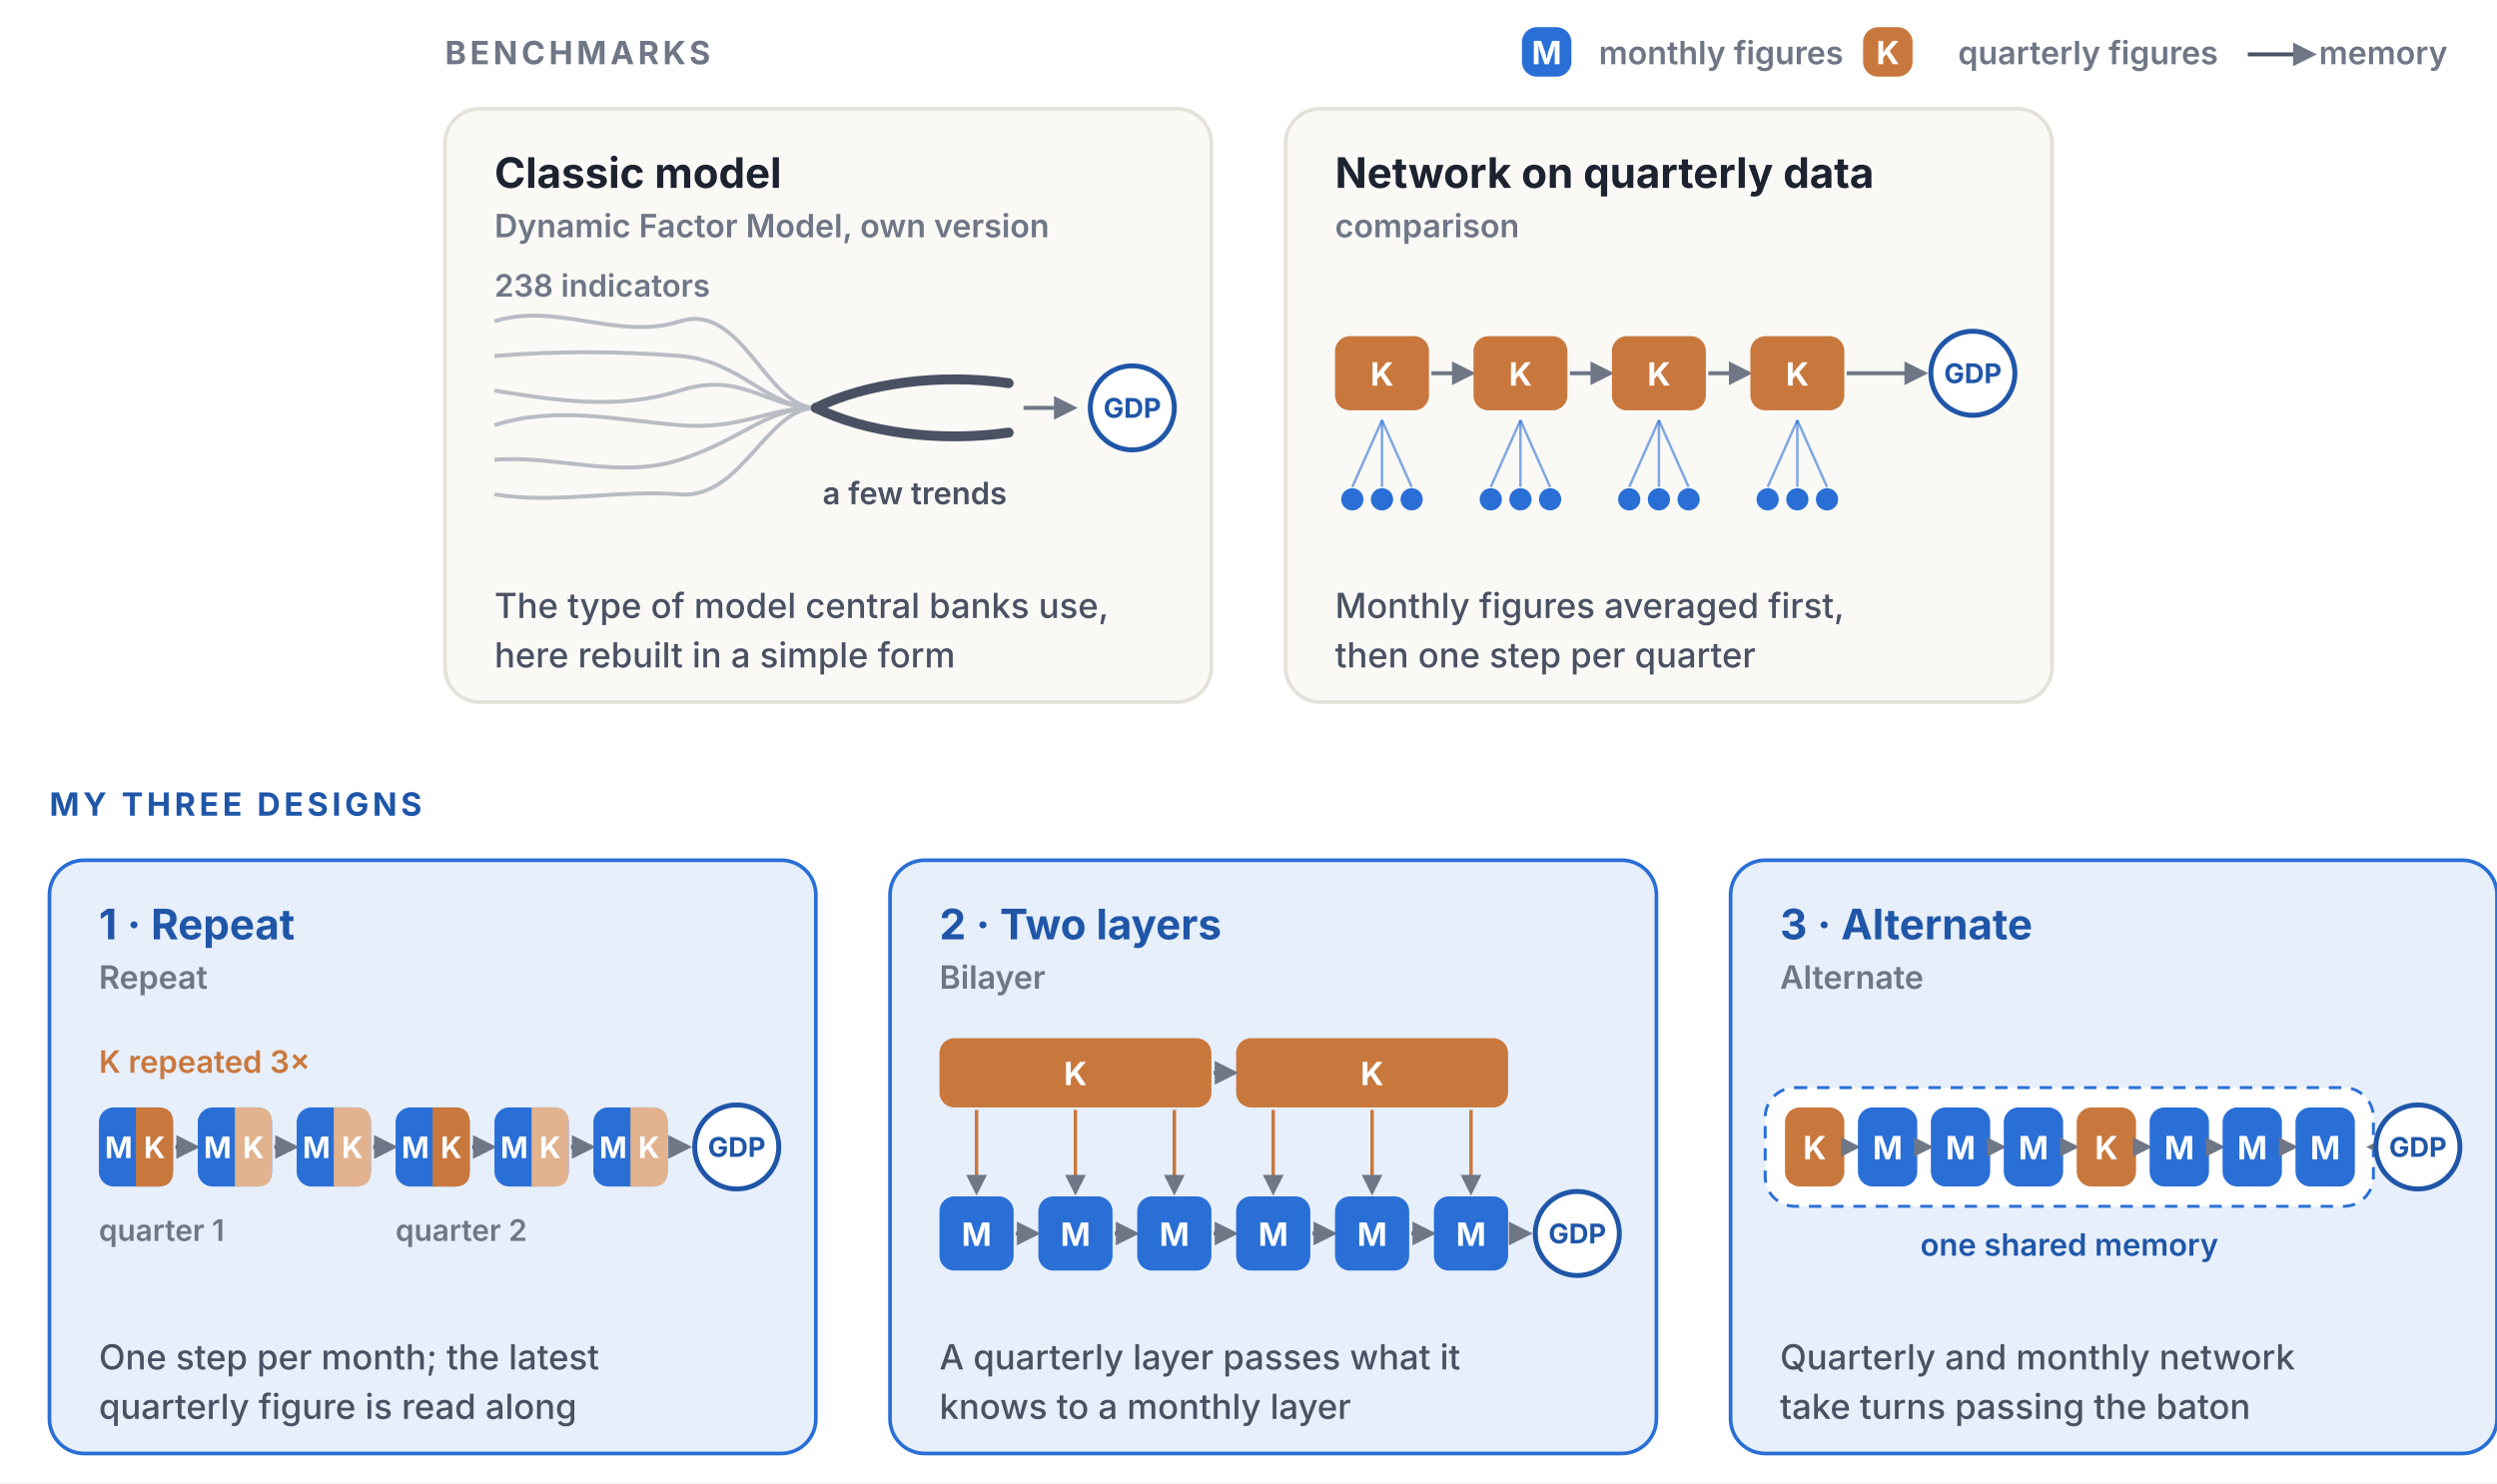
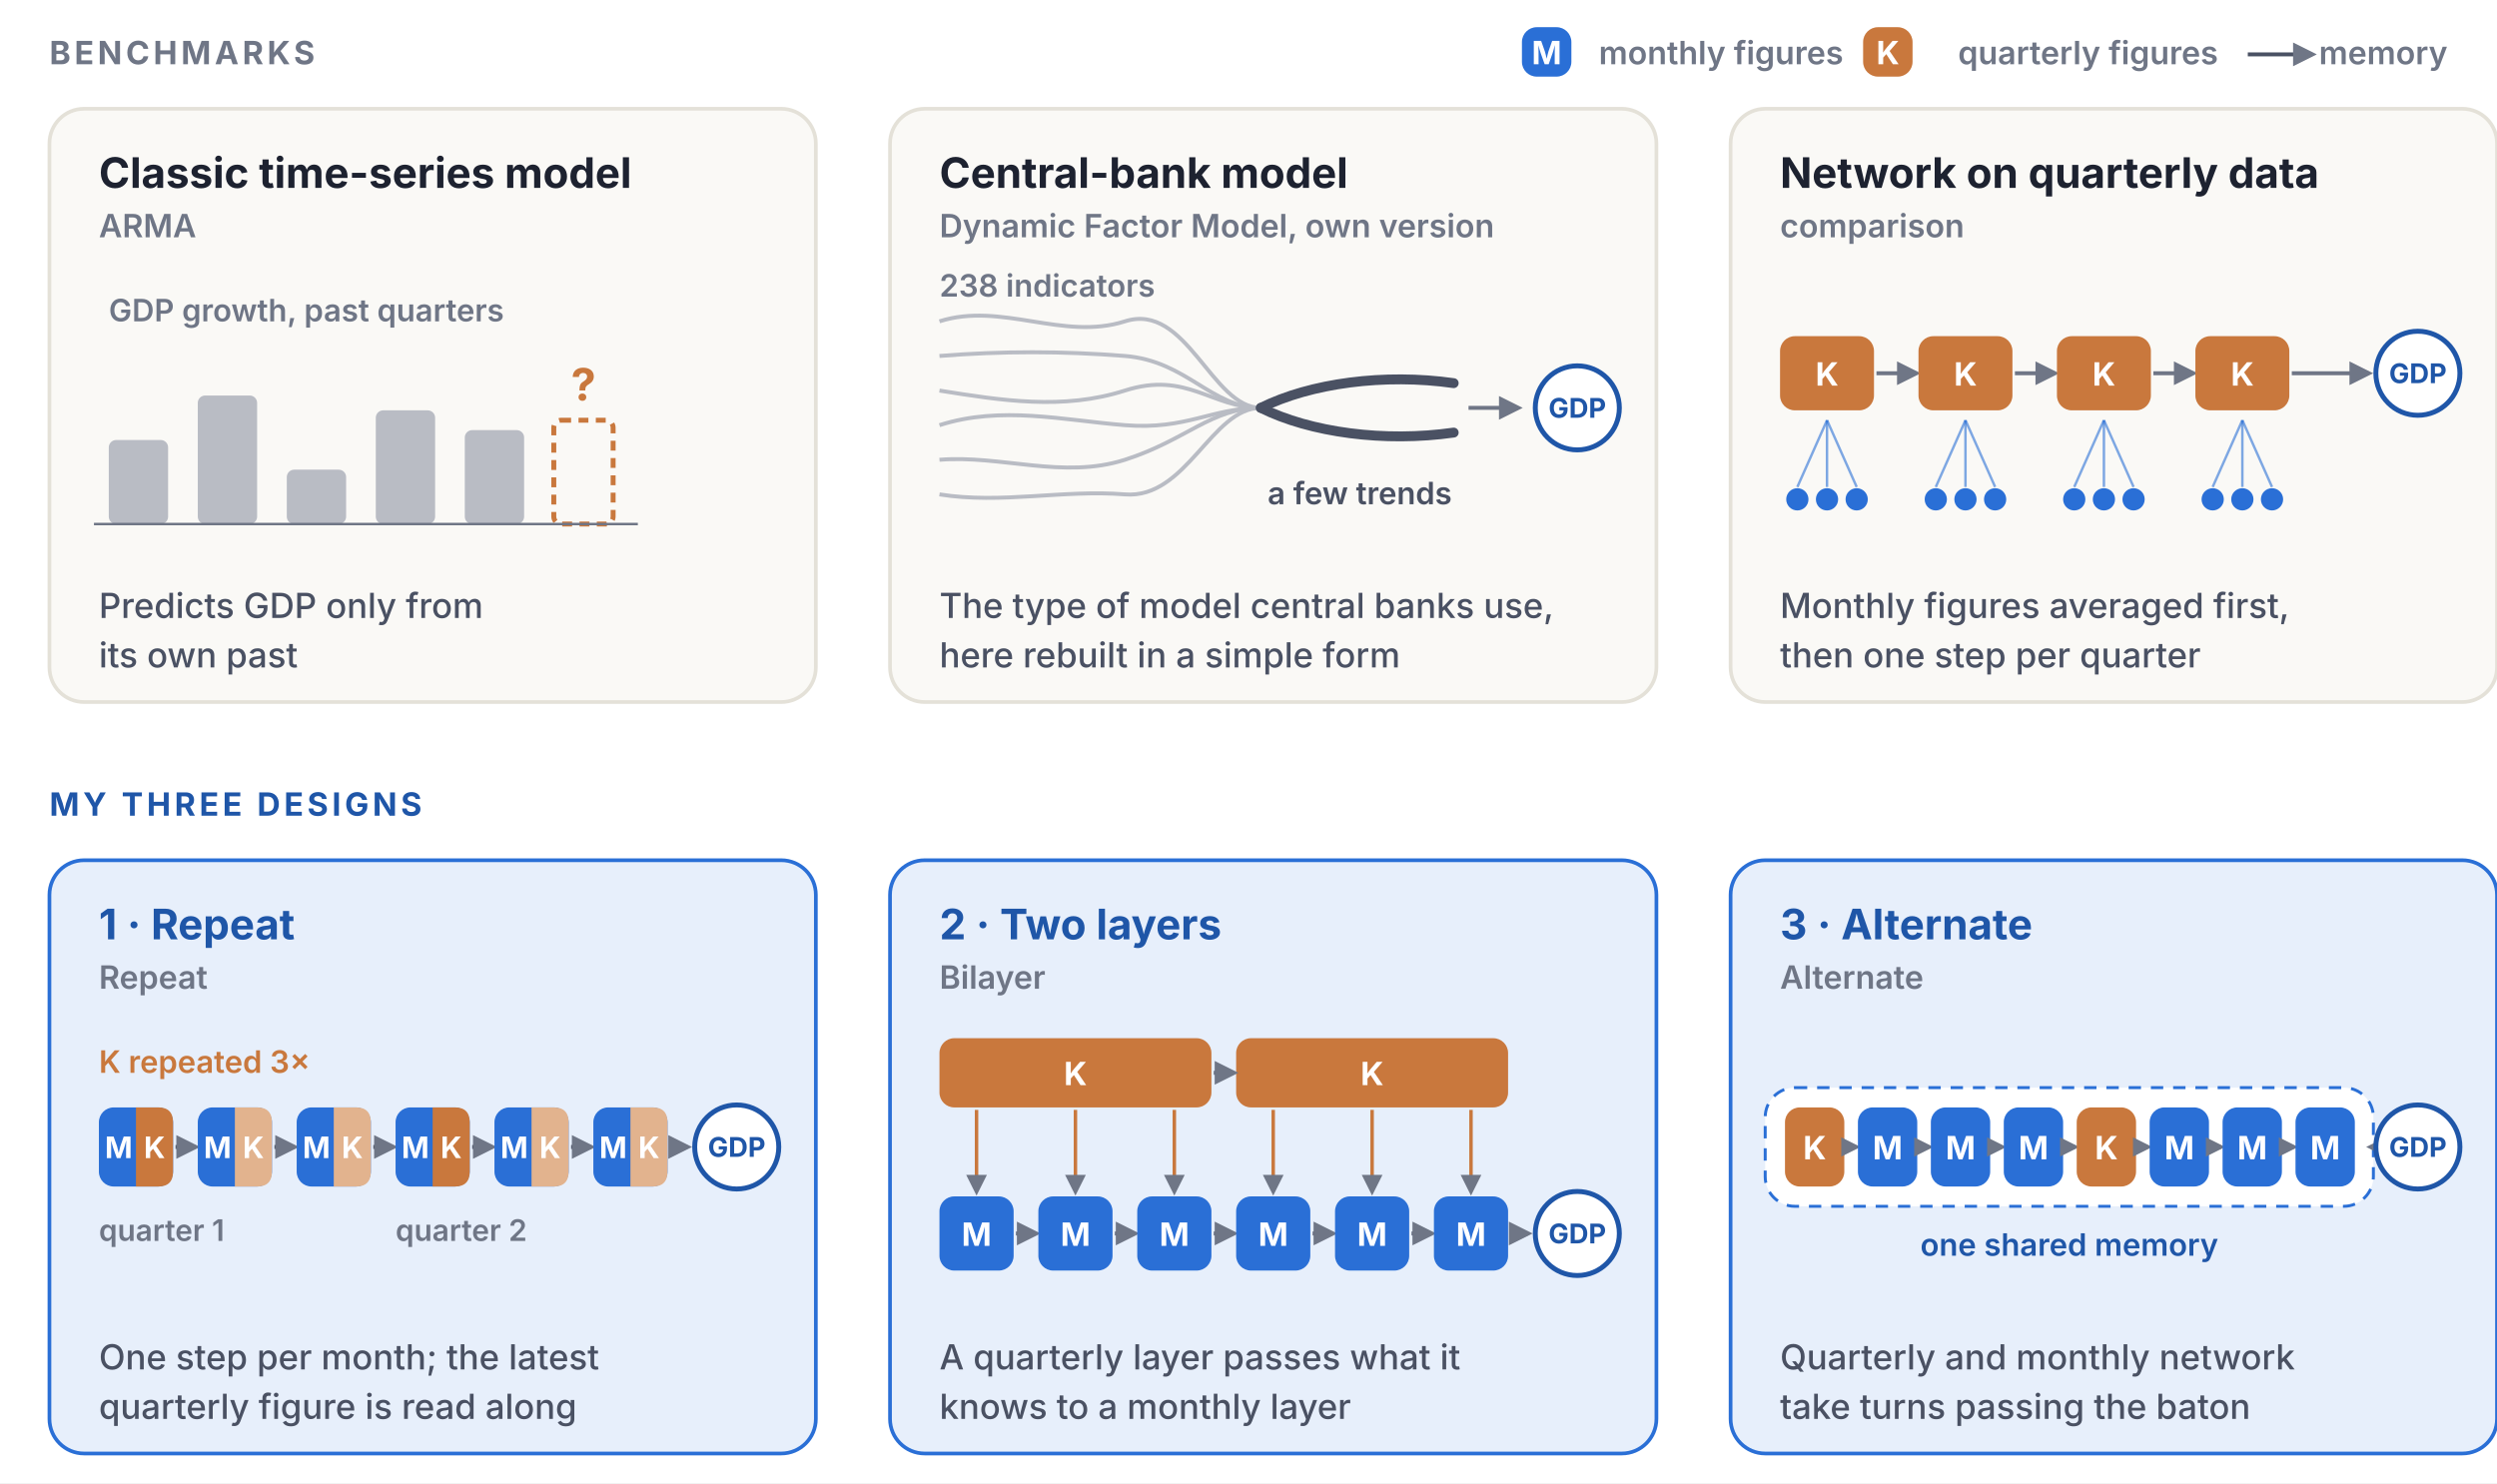
<svg xmlns="http://www.w3.org/2000/svg" viewBox="0 0 1010 600" width="1010" height="600" font-family="Inter, 'Segoe UI', Helvetica, Arial, sans-serif">
  <rect width="1010" height="600" fill="#ffffff" />
  <defs>
    <marker id="a" viewBox="0 0 10 10" refX="8" refY="5" markerWidth="6" markerHeight="6" orient="auto">
      <path d="M0,0 L10,5 L0,10 z" fill="#6f7686" />
    </marker>
  </defs>
  <text x="990" y="26" font-size="13" fill="#6f7686" font-weight="600" text-anchor="end">memory</text>
  <line x1="909.2" y1="22" x2="935.2" y2="22" stroke="#4a5163" stroke-width="1.6" marker-end="url(#a)" />
  <text x="897.2" y="26" font-size="13" fill="#6f7686" font-weight="600" text-anchor="end">quarterly figures</text>
  <rect x="753.6" y="11" width="20" height="20" rx="6" fill="#c9783d" />
  <text x="763.6" y="26.0" font-size="13" fill="#fff" font-weight="700" text-anchor="middle">K</text>
  <text x="745.6" y="26" font-size="13" fill="#6f7686" font-weight="600" text-anchor="end">monthly figures</text>
  <rect x="615.6" y="11" width="20" height="20" rx="6" fill="#2a6fd6" />
  <text x="625.6" y="26.0" font-size="13" fill="#fff" font-weight="700" text-anchor="middle">M</text>
-   <text x="180" y="26" font-size="13" fill="#6f7686" font-weight="700" text-anchor="start" letter-spacing="1.5">BENCHMARKS</text>
+   <text x="20" y="26" font-size="13" fill="#6f7686" font-weight="700" text-anchor="start" letter-spacing="1.5">BENCHMARKS</text>
  <text x="20" y="330" font-size="13" fill="#1f56a8" font-weight="700" text-anchor="start" letter-spacing="1.5">MY THREE DESIGNS</text>
-   <g transform="translate(-180,0)">
-     <rect x="360" y="44" width="310" height="240" rx="14" fill="#faf9f6" stroke="#e4e1d8" stroke-width="1.5" />
-     <text x="380" y="76" font-size="17" fill="#1d2230" font-weight="700" text-anchor="start">Classic model</text>
-     <text x="380" y="96" font-size="13" fill="#6f7686" font-weight="600" text-anchor="start">Dynamic Factor Model, own version</text>
-     <text x="380" y="250" font-size="14" fill="#4a5163" font-weight="500" text-anchor="start">The type of model central banks use,</text>
-     <text x="380" y="270" font-size="14" fill="#4a5163" font-weight="500" text-anchor="start">here rebuilt in a simple form</text>
-     <path d="M380,130 C405,122 430,138 455,130 S490,165 510,165" fill="none" stroke="#b9bcc4" stroke-width="1.6" />
-     <path d="M380,144 C405,142 430,142 455,144 S490,165 510,165" fill="none" stroke="#b9bcc4" stroke-width="1.6" />
-     <path d="M380,158 C405,162 430,166 455,158 S490,165 510,165" fill="none" stroke="#b9bcc4" stroke-width="1.6" />
-     <path d="M380,172 C405,164 430,170 455,172 S490,165 510,165" fill="none" stroke="#b9bcc4" stroke-width="1.6" />
-     <path d="M380,186 C405,184 430,194 455,186 S490,165 510,165" fill="none" stroke="#b9bcc4" stroke-width="1.6" />
-     <path d="M380,200 C405,204 430,198 455,200 S490,165 510,165" fill="none" stroke="#b9bcc4" stroke-width="1.6" />
-     <path d="M510,165 C530,155 560,151.0 588,155" fill="none" stroke="#4a5163" stroke-width="4" stroke-linecap="round" />
-     <path d="M510,165 C530,175 560,179.0 588,175" fill="none" stroke="#4a5163" stroke-width="4" stroke-linecap="round" />
-     <line x1="594" y1="165" x2="614" y2="165" stroke="#6f7686" stroke-width="1.6" marker-end="url(#a)" />
-     <circle cx="638" cy="165" r="17" fill="#fff" stroke="#1f56a8" stroke-width="2" />
-     <text x="638" y="169" font-size="11" fill="#1f56a8" font-weight="700" text-anchor="middle">GDP</text>
-     <text x="380" y="120" font-size="12.5" fill="#6f7686" font-weight="600" text-anchor="start">238 indicators</text>
-     <text x="550" y="204" font-size="12.5" fill="#4a5163" font-weight="600" text-anchor="middle">a few trends</text>
-     <rect x="700" y="44" width="310" height="240" rx="14" fill="#faf9f6" stroke="#e4e1d8" stroke-width="1.5" />
-     <text x="720" y="76" font-size="17" fill="#1d2230" font-weight="700" text-anchor="start">Network on quarterly data</text>
-     <text x="720" y="96" font-size="13" fill="#6f7686" font-weight="600" text-anchor="start">comparison</text>
-     <text x="720" y="250" font-size="14" fill="#4a5163" font-weight="500" text-anchor="start">Monthly figures averaged first,</text>
-     <text x="720" y="270" font-size="14" fill="#4a5163" font-weight="500" text-anchor="start">then one step per quarter</text>
-     <rect x="720" y="136" width="38" height="30" rx="6" fill="#c9783d" />
-     <text x="739.0" y="156.0" font-size="13" fill="#fff" font-weight="700" text-anchor="middle">K</text>
-     <circle cx="727" cy="202" r="4.5" fill="#2a6fd6" />
-     <line x1="727" y1="197" x2="739" y2="170" stroke="#2a6fd6" stroke-width="1" opacity=".6" />
-     <circle cx="739" cy="202" r="4.5" fill="#2a6fd6" />
-     <line x1="739" y1="197" x2="739" y2="170" stroke="#2a6fd6" stroke-width="1" opacity=".6" />
-     <circle cx="751" cy="202" r="4.5" fill="#2a6fd6" />
-     <line x1="751" y1="197" x2="739" y2="170" stroke="#2a6fd6" stroke-width="1" opacity=".6" />
-     <line x1="759" y1="151" x2="775" y2="151" stroke="#6f7686" stroke-width="1.6" marker-end="url(#a)" />
-     <rect x="776" y="136" width="38" height="30" rx="6" fill="#c9783d" />
-     <text x="795.0" y="156.0" font-size="13" fill="#fff" font-weight="700" text-anchor="middle">K</text>
-     <circle cx="783" cy="202" r="4.5" fill="#2a6fd6" />
-     <line x1="783" y1="197" x2="795" y2="170" stroke="#2a6fd6" stroke-width="1" opacity=".6" />
-     <circle cx="795" cy="202" r="4.5" fill="#2a6fd6" />
-     <line x1="795" y1="197" x2="795" y2="170" stroke="#2a6fd6" stroke-width="1" opacity=".6" />
-     <circle cx="807" cy="202" r="4.5" fill="#2a6fd6" />
-     <line x1="807" y1="197" x2="795" y2="170" stroke="#2a6fd6" stroke-width="1" opacity=".6" />
-     <line x1="815" y1="151" x2="831" y2="151" stroke="#6f7686" stroke-width="1.6" marker-end="url(#a)" />
-     <rect x="832" y="136" width="38" height="30" rx="6" fill="#c9783d" />
-     <text x="851.0" y="156.0" font-size="13" fill="#fff" font-weight="700" text-anchor="middle">K</text>
-     <circle cx="839" cy="202" r="4.5" fill="#2a6fd6" />
-     <line x1="839" y1="197" x2="851" y2="170" stroke="#2a6fd6" stroke-width="1" opacity=".6" />
-     <circle cx="851" cy="202" r="4.5" fill="#2a6fd6" />
-     <line x1="851" y1="197" x2="851" y2="170" stroke="#2a6fd6" stroke-width="1" opacity=".6" />
-     <circle cx="863" cy="202" r="4.5" fill="#2a6fd6" />
-     <line x1="863" y1="197" x2="851" y2="170" stroke="#2a6fd6" stroke-width="1" opacity=".6" />
-     <line x1="871" y1="151" x2="887" y2="151" stroke="#6f7686" stroke-width="1.6" marker-end="url(#a)" />
-     <rect x="888" y="136" width="38" height="30" rx="6" fill="#c9783d" />
-     <text x="907.0" y="156.0" font-size="13" fill="#fff" font-weight="700" text-anchor="middle">K</text>
-     <circle cx="895" cy="202" r="4.5" fill="#2a6fd6" />
-     <line x1="895" y1="197" x2="907" y2="170" stroke="#2a6fd6" stroke-width="1" opacity=".6" />
-     <circle cx="907" cy="202" r="4.5" fill="#2a6fd6" />
-     <line x1="907" y1="197" x2="907" y2="170" stroke="#2a6fd6" stroke-width="1" opacity=".6" />
-     <circle cx="919" cy="202" r="4.5" fill="#2a6fd6" />
-     <line x1="919" y1="197" x2="907" y2="170" stroke="#2a6fd6" stroke-width="1" opacity=".6" />
-     <line x1="927" y1="151" x2="958" y2="151" stroke="#6f7686" stroke-width="1.6" marker-end="url(#a)" />
-     <circle cx="978" cy="151" r="17" fill="#fff" stroke="#1f56a8" stroke-width="2" />
-     <text x="978" y="155" font-size="11" fill="#1f56a8" font-weight="700" text-anchor="middle">GDP</text>
-   </g>
+   <rect x="20" y="44" width="310" height="240" rx="14" fill="#faf9f6" stroke="#e4e1d8" stroke-width="1.5" />
+   <text x="40" y="76" font-size="17" fill="#1d2230" font-weight="700" text-anchor="start">Classic time-series model</text>
+   <text x="40" y="96" font-size="13" fill="#6f7686" font-weight="600" text-anchor="start">ARMA</text>
+   <text x="40" y="250" font-size="14" fill="#4a5163" font-weight="500" text-anchor="start">Predicts GDP only from</text>
+   <text x="40" y="270" font-size="14" fill="#4a5163" font-weight="500" text-anchor="start">its own past</text>
+   <rect x="44" y="178" width="24" height="34" rx="3" fill="#b9bcc4" />
+   <rect x="80" y="160" width="24" height="52" rx="3" fill="#b9bcc4" />
+   <rect x="116" y="190" width="24" height="22" rx="3" fill="#b9bcc4" />
+   <rect x="152" y="166" width="24" height="46" rx="3" fill="#b9bcc4" />
+   <rect x="188" y="174" width="24" height="38" rx="3" fill="#b9bcc4" />
+   <rect x="224" y="170" width="24" height="42" rx="3" fill="none" stroke="#c9783d" stroke-width="2" stroke-dasharray="4 3" />
+   <text x="236" y="162" font-size="18" fill="#c9783d" font-weight="700" text-anchor="middle">?</text>
+   <line x1="38" y1="212" x2="258" y2="212" stroke="#6f7686" />
+   <text x="44" y="130" font-size="12.5" fill="#6f7686" font-weight="600" text-anchor="start">GDP growth, past quarters</text>
+   <rect x="360" y="44" width="310" height="240" rx="14" fill="#faf9f6" stroke="#e4e1d8" stroke-width="1.5" />
+   <text x="380" y="76" font-size="17" fill="#1d2230" font-weight="700" text-anchor="start">Central-bank model</text>
+   <text x="380" y="96" font-size="13" fill="#6f7686" font-weight="600" text-anchor="start">Dynamic Factor Model, own version</text>
+   <text x="380" y="250" font-size="14" fill="#4a5163" font-weight="500" text-anchor="start">The type of model central banks use,</text>
+   <text x="380" y="270" font-size="14" fill="#4a5163" font-weight="500" text-anchor="start">here rebuilt in a simple form</text>
+   <path d="M380,130 C405,122 430,138 455,130 S490,165 510,165" fill="none" stroke="#b9bcc4" stroke-width="1.6" />
+   <path d="M380,144 C405,142 430,142 455,144 S490,165 510,165" fill="none" stroke="#b9bcc4" stroke-width="1.6" />
+   <path d="M380,158 C405,162 430,166 455,158 S490,165 510,165" fill="none" stroke="#b9bcc4" stroke-width="1.6" />
+   <path d="M380,172 C405,164 430,170 455,172 S490,165 510,165" fill="none" stroke="#b9bcc4" stroke-width="1.6" />
+   <path d="M380,186 C405,184 430,194 455,186 S490,165 510,165" fill="none" stroke="#b9bcc4" stroke-width="1.6" />
+   <path d="M380,200 C405,204 430,198 455,200 S490,165 510,165" fill="none" stroke="#b9bcc4" stroke-width="1.6" />
+   <path d="M510,165 C530,155 560,151.0 588,155" fill="none" stroke="#4a5163" stroke-width="4" stroke-linecap="round" />
+   <path d="M510,165 C530,175 560,179.0 588,175" fill="none" stroke="#4a5163" stroke-width="4" stroke-linecap="round" />
+   <line x1="594" y1="165" x2="614" y2="165" stroke="#6f7686" stroke-width="1.6" marker-end="url(#a)" />
+   <circle cx="638" cy="165" r="17" fill="#fff" stroke="#1f56a8" stroke-width="2" />
+   <text x="638" y="169" font-size="11" fill="#1f56a8" font-weight="700" text-anchor="middle">GDP</text>
+   <text x="380" y="120" font-size="12.5" fill="#6f7686" font-weight="600" text-anchor="start">238 indicators</text>
+   <text x="550" y="204" font-size="12.5" fill="#4a5163" font-weight="600" text-anchor="middle">a few trends</text>
+   <rect x="700" y="44" width="310" height="240" rx="14" fill="#faf9f6" stroke="#e4e1d8" stroke-width="1.5" />
+   <text x="720" y="76" font-size="17" fill="#1d2230" font-weight="700" text-anchor="start">Network on quarterly data</text>
+   <text x="720" y="96" font-size="13" fill="#6f7686" font-weight="600" text-anchor="start">comparison</text>
+   <text x="720" y="250" font-size="14" fill="#4a5163" font-weight="500" text-anchor="start">Monthly figures averaged first,</text>
+   <text x="720" y="270" font-size="14" fill="#4a5163" font-weight="500" text-anchor="start">then one step per quarter</text>
+   <rect x="720" y="136" width="38" height="30" rx="6" fill="#c9783d" />
+   <text x="739.0" y="156.0" font-size="13" fill="#fff" font-weight="700" text-anchor="middle">K</text>
+   <circle cx="727" cy="202" r="4.5" fill="#2a6fd6" />
+   <line x1="727" y1="197" x2="739" y2="170" stroke="#2a6fd6" stroke-width="1" opacity=".6" />
+   <circle cx="739" cy="202" r="4.5" fill="#2a6fd6" />
+   <line x1="739" y1="197" x2="739" y2="170" stroke="#2a6fd6" stroke-width="1" opacity=".6" />
+   <circle cx="751" cy="202" r="4.5" fill="#2a6fd6" />
+   <line x1="751" y1="197" x2="739" y2="170" stroke="#2a6fd6" stroke-width="1" opacity=".6" />
+   <line x1="759" y1="151" x2="775" y2="151" stroke="#6f7686" stroke-width="1.6" marker-end="url(#a)" />
+   <rect x="776" y="136" width="38" height="30" rx="6" fill="#c9783d" />
+   <text x="795.0" y="156.0" font-size="13" fill="#fff" font-weight="700" text-anchor="middle">K</text>
+   <circle cx="783" cy="202" r="4.5" fill="#2a6fd6" />
+   <line x1="783" y1="197" x2="795" y2="170" stroke="#2a6fd6" stroke-width="1" opacity=".6" />
+   <circle cx="795" cy="202" r="4.5" fill="#2a6fd6" />
+   <line x1="795" y1="197" x2="795" y2="170" stroke="#2a6fd6" stroke-width="1" opacity=".6" />
+   <circle cx="807" cy="202" r="4.5" fill="#2a6fd6" />
+   <line x1="807" y1="197" x2="795" y2="170" stroke="#2a6fd6" stroke-width="1" opacity=".6" />
+   <line x1="815" y1="151" x2="831" y2="151" stroke="#6f7686" stroke-width="1.6" marker-end="url(#a)" />
+   <rect x="832" y="136" width="38" height="30" rx="6" fill="#c9783d" />
+   <text x="851.0" y="156.0" font-size="13" fill="#fff" font-weight="700" text-anchor="middle">K</text>
+   <circle cx="839" cy="202" r="4.5" fill="#2a6fd6" />
+   <line x1="839" y1="197" x2="851" y2="170" stroke="#2a6fd6" stroke-width="1" opacity=".6" />
+   <circle cx="851" cy="202" r="4.5" fill="#2a6fd6" />
+   <line x1="851" y1="197" x2="851" y2="170" stroke="#2a6fd6" stroke-width="1" opacity=".6" />
+   <circle cx="863" cy="202" r="4.5" fill="#2a6fd6" />
+   <line x1="863" y1="197" x2="851" y2="170" stroke="#2a6fd6" stroke-width="1" opacity=".6" />
+   <line x1="871" y1="151" x2="887" y2="151" stroke="#6f7686" stroke-width="1.6" marker-end="url(#a)" />
+   <rect x="888" y="136" width="38" height="30" rx="6" fill="#c9783d" />
+   <text x="907.0" y="156.0" font-size="13" fill="#fff" font-weight="700" text-anchor="middle">K</text>
+   <circle cx="895" cy="202" r="4.5" fill="#2a6fd6" />
+   <line x1="895" y1="197" x2="907" y2="170" stroke="#2a6fd6" stroke-width="1" opacity=".6" />
+   <circle cx="907" cy="202" r="4.5" fill="#2a6fd6" />
+   <line x1="907" y1="197" x2="907" y2="170" stroke="#2a6fd6" stroke-width="1" opacity=".6" />
+   <circle cx="919" cy="202" r="4.5" fill="#2a6fd6" />
+   <line x1="919" y1="197" x2="907" y2="170" stroke="#2a6fd6" stroke-width="1" opacity=".6" />
+   <line x1="927" y1="151" x2="958" y2="151" stroke="#6f7686" stroke-width="1.6" marker-end="url(#a)" />
+   <circle cx="978" cy="151" r="17" fill="#fff" stroke="#1f56a8" stroke-width="2" />
+   <text x="978" y="155" font-size="11" fill="#1f56a8" font-weight="700" text-anchor="middle">GDP</text>
  <rect x="20" y="348" width="310" height="240" rx="14" fill="#e7effb" stroke="#2a6fd6" stroke-width="1.5" />
  <text x="40" y="380" font-size="17" fill="#1f56a8" font-weight="700" text-anchor="start">1 · Repeat</text>
  <text x="40" y="400" font-size="13" fill="#6f7686" font-weight="600" text-anchor="start">Repeat</text>
  <text x="40" y="554" font-size="14" fill="#4a5163" font-weight="500" text-anchor="start">One step per month; the latest</text>
  <text x="40" y="574" font-size="14" fill="#4a5163" font-weight="500" text-anchor="start">quarterly figure is read along</text>
  <rect x="40" y="448" width="30" height="32" rx="6" fill="#2a6fd6" />
  <path d="M55.0,448 H64 Q70,448 70,454 V474 Q70,480 64,480 H55.0 Z" fill="#c9783d" />
  <text x="48.0" y="468.5" font-size="12" fill="#fff" font-weight="700" text-anchor="middle">M</text>
  <text x="62.5" y="468.5" font-size="12" fill="#fff" font-weight="700" text-anchor="middle">K</text>
  <line x1="71" y1="464" x2="79" y2="464" stroke="#4a5163" stroke-width="1.6" marker-end="url(#a)" />
  <rect x="80" y="448" width="30" height="32" rx="6" fill="#2a6fd6" />
  <path d="M95.0,448 H104 Q110,448 110,454 V474 Q110,480 104,480 H95.0 Z" fill="#e2b38e" />
  <text x="88.0" y="468.5" font-size="12" fill="#fff" font-weight="700" text-anchor="middle">M</text>
  <text x="102.5" y="468.5" font-size="12" fill="#fff" font-weight="700" text-anchor="middle">K</text>
  <line x1="111" y1="464" x2="119" y2="464" stroke="#4a5163" stroke-width="1.6" marker-end="url(#a)" />
  <rect x="120" y="448" width="30" height="32" rx="6" fill="#2a6fd6" />
  <path d="M135.0,448 H144 Q150,448 150,454 V474 Q150,480 144,480 H135.0 Z" fill="#e2b38e" />
  <text x="128.0" y="468.5" font-size="12" fill="#fff" font-weight="700" text-anchor="middle">M</text>
  <text x="142.5" y="468.5" font-size="12" fill="#fff" font-weight="700" text-anchor="middle">K</text>
  <line x1="151" y1="464" x2="159" y2="464" stroke="#4a5163" stroke-width="1.6" marker-end="url(#a)" />
  <rect x="160" y="448" width="30" height="32" rx="6" fill="#2a6fd6" />
  <path d="M175.0,448 H184 Q190,448 190,454 V474 Q190,480 184,480 H175.0 Z" fill="#c9783d" />
  <text x="168.0" y="468.5" font-size="12" fill="#fff" font-weight="700" text-anchor="middle">M</text>
  <text x="182.5" y="468.5" font-size="12" fill="#fff" font-weight="700" text-anchor="middle">K</text>
  <line x1="191" y1="464" x2="199" y2="464" stroke="#4a5163" stroke-width="1.6" marker-end="url(#a)" />
  <rect x="200" y="448" width="30" height="32" rx="6" fill="#2a6fd6" />
  <path d="M215.0,448 H224 Q230,448 230,454 V474 Q230,480 224,480 H215.0 Z" fill="#e2b38e" />
  <text x="208.0" y="468.5" font-size="12" fill="#fff" font-weight="700" text-anchor="middle">M</text>
  <text x="222.5" y="468.5" font-size="12" fill="#fff" font-weight="700" text-anchor="middle">K</text>
  <line x1="231" y1="464" x2="239" y2="464" stroke="#4a5163" stroke-width="1.6" marker-end="url(#a)" />
  <rect x="240" y="448" width="30" height="32" rx="6" fill="#2a6fd6" />
  <path d="M255.0,448 H264 Q270,448 270,454 V474 Q270,480 264,480 H255.0 Z" fill="#e2b38e" />
  <text x="248.0" y="468.5" font-size="12" fill="#fff" font-weight="700" text-anchor="middle">M</text>
  <text x="262.5" y="468.5" font-size="12" fill="#fff" font-weight="700" text-anchor="middle">K</text>
  <line x1="271" y1="464" x2="278" y2="464" stroke="#4a5163" stroke-width="1.6" marker-end="url(#a)" />
  <circle cx="298" cy="464" r="17" fill="#fff" stroke="#1f56a8" stroke-width="2" />
  <text x="298" y="468" font-size="11" fill="#1f56a8" font-weight="700" text-anchor="middle">GDP</text>
  <text x="40" y="502" font-size="12" fill="#6f7686" font-weight="600" text-anchor="start">quarter 1</text>
  <text x="160" y="502" font-size="12" fill="#6f7686" font-weight="600" text-anchor="start">quarter 2</text>
  <text x="40" y="434" font-size="12.5" fill="#c9783d" font-weight="600" text-anchor="start">K repeated 3×</text>
  <rect x="360" y="348" width="310" height="240" rx="14" fill="#e7effb" stroke="#2a6fd6" stroke-width="1.5" />
  <text x="380" y="380" font-size="17" fill="#1f56a8" font-weight="700" text-anchor="start">2 · Two layers</text>
  <text x="380" y="400" font-size="13" fill="#6f7686" font-weight="600" text-anchor="start">Bilayer</text>
  <text x="380" y="554" font-size="14" fill="#4a5163" font-weight="500" text-anchor="start">A quarterly layer passes what it</text>
  <text x="380" y="574" font-size="14" fill="#4a5163" font-weight="500" text-anchor="start">knows to a monthly layer</text>
  <rect x="380" y="420" width="110" height="28" rx="6" fill="#c9783d" />
  <text x="435.0" y="439.0" font-size="13" fill="#fff" font-weight="700" text-anchor="middle">K</text>
  <line x1="395" y1="449" x2="395" y2="482" stroke="#c9783d" stroke-width="1.4" marker-end="url(#a)" />
  <line x1="435" y1="449" x2="435" y2="482" stroke="#c9783d" stroke-width="1.4" marker-end="url(#a)" />
  <line x1="475" y1="449" x2="475" y2="482" stroke="#c9783d" stroke-width="1.4" marker-end="url(#a)" />
  <rect x="500" y="420" width="110" height="28" rx="6" fill="#c9783d" />
  <text x="555.0" y="439.0" font-size="13" fill="#fff" font-weight="700" text-anchor="middle">K</text>
  <line x1="515" y1="449" x2="515" y2="482" stroke="#c9783d" stroke-width="1.4" marker-end="url(#a)" />
  <line x1="555" y1="449" x2="555" y2="482" stroke="#c9783d" stroke-width="1.4" marker-end="url(#a)" />
  <line x1="595" y1="449" x2="595" y2="482" stroke="#c9783d" stroke-width="1.4" marker-end="url(#a)" />
  <line x1="491" y1="434" x2="499" y2="434" stroke="#4a5163" stroke-width="1.6" marker-end="url(#a)" />
  <rect x="380" y="484" width="30" height="30" rx="6" fill="#2a6fd6" />
  <text x="395.0" y="504.0" font-size="13" fill="#fff" font-weight="700" text-anchor="middle">M</text>
  <line x1="411" y1="499" x2="419" y2="499" stroke="#4a5163" stroke-width="1.6" marker-end="url(#a)" />
  <rect x="420" y="484" width="30" height="30" rx="6" fill="#2a6fd6" />
  <text x="435.0" y="504.0" font-size="13" fill="#fff" font-weight="700" text-anchor="middle">M</text>
  <line x1="451" y1="499" x2="459" y2="499" stroke="#4a5163" stroke-width="1.6" marker-end="url(#a)" />
  <rect x="460" y="484" width="30" height="30" rx="6" fill="#2a6fd6" />
  <text x="475.0" y="504.0" font-size="13" fill="#fff" font-weight="700" text-anchor="middle">M</text>
  <line x1="491" y1="499" x2="499" y2="499" stroke="#4a5163" stroke-width="1.6" marker-end="url(#a)" />
  <rect x="500" y="484" width="30" height="30" rx="6" fill="#2a6fd6" />
  <text x="515.0" y="504.0" font-size="13" fill="#fff" font-weight="700" text-anchor="middle">M</text>
  <line x1="531" y1="499" x2="539" y2="499" stroke="#4a5163" stroke-width="1.6" marker-end="url(#a)" />
  <rect x="540" y="484" width="30" height="30" rx="6" fill="#2a6fd6" />
  <text x="555.0" y="504.0" font-size="13" fill="#fff" font-weight="700" text-anchor="middle">M</text>
  <line x1="571" y1="499" x2="579" y2="499" stroke="#4a5163" stroke-width="1.6" marker-end="url(#a)" />
  <rect x="580" y="484" width="30" height="30" rx="6" fill="#2a6fd6" />
  <text x="595.0" y="504.0" font-size="13" fill="#fff" font-weight="700" text-anchor="middle">M</text>
  <line x1="611" y1="499" x2="618" y2="499" stroke="#4a5163" stroke-width="1.6" marker-end="url(#a)" />
  <circle cx="638" cy="499" r="17" fill="#fff" stroke="#1f56a8" stroke-width="2" />
  <text x="638" y="503" font-size="11" fill="#1f56a8" font-weight="700" text-anchor="middle">GDP</text>
  <rect x="700" y="348" width="310" height="240" rx="14" fill="#e7effb" stroke="#2a6fd6" stroke-width="1.5" />
  <text x="720" y="380" font-size="17" fill="#1f56a8" font-weight="700" text-anchor="start">3 · Alternate</text>
  <text x="720" y="400" font-size="13" fill="#6f7686" font-weight="600" text-anchor="start">Alternate</text>
  <text x="720" y="554" font-size="14" fill="#4a5163" font-weight="500" text-anchor="start">Quarterly and monthly network</text>
  <text x="720" y="574" font-size="14" fill="#4a5163" font-weight="500" text-anchor="start">take turns passing the baton</text>
  <rect x="714" y="440" width="246" height="48" rx="12" fill="#ffffff" stroke="#2a6fd6" stroke-width="1.2" stroke-dasharray="5 4" />
  <rect x="722.0" y="448" width="24" height="32" rx="6" fill="#c9783d" />
  <text x="734.0" y="469.0" font-size="13" fill="#fff" font-weight="700" text-anchor="middle">K</text>
  <line x1="746.5" y1="464" x2="751.0" y2="464" stroke="#4a5163" stroke-width="1.3" marker-end="url(#a)" />
  <rect x="751.5" y="448" width="24" height="32" rx="6" fill="#2a6fd6" />
  <text x="763.5" y="469.0" font-size="13" fill="#fff" font-weight="700" text-anchor="middle">M</text>
  <line x1="776.0" y1="464" x2="780.5" y2="464" stroke="#4a5163" stroke-width="1.3" marker-end="url(#a)" />
  <rect x="781.0" y="448" width="24" height="32" rx="6" fill="#2a6fd6" />
  <text x="793.0" y="469.0" font-size="13" fill="#fff" font-weight="700" text-anchor="middle">M</text>
  <line x1="805.5" y1="464" x2="810.0" y2="464" stroke="#4a5163" stroke-width="1.3" marker-end="url(#a)" />
  <rect x="810.5" y="448" width="24" height="32" rx="6" fill="#2a6fd6" />
  <text x="822.5" y="469.0" font-size="13" fill="#fff" font-weight="700" text-anchor="middle">M</text>
  <line x1="835.0" y1="464" x2="839.5" y2="464" stroke="#4a5163" stroke-width="1.3" marker-end="url(#a)" />
  <rect x="840.0" y="448" width="24" height="32" rx="6" fill="#c9783d" />
  <text x="852.0" y="469.0" font-size="13" fill="#fff" font-weight="700" text-anchor="middle">K</text>
  <line x1="864.5" y1="464" x2="869.0" y2="464" stroke="#4a5163" stroke-width="1.3" marker-end="url(#a)" />
  <rect x="869.5" y="448" width="24" height="32" rx="6" fill="#2a6fd6" />
  <text x="881.5" y="469.0" font-size="13" fill="#fff" font-weight="700" text-anchor="middle">M</text>
  <line x1="894.0" y1="464" x2="898.5" y2="464" stroke="#4a5163" stroke-width="1.3" marker-end="url(#a)" />
  <rect x="899.0" y="448" width="24" height="32" rx="6" fill="#2a6fd6" />
  <text x="911.0" y="469.0" font-size="13" fill="#fff" font-weight="700" text-anchor="middle">M</text>
  <line x1="923.5" y1="464" x2="928.0" y2="464" stroke="#4a5163" stroke-width="1.3" marker-end="url(#a)" />
  <rect x="928.5" y="448" width="24" height="32" rx="6" fill="#2a6fd6" />
  <text x="940.5" y="469.0" font-size="13" fill="#fff" font-weight="700" text-anchor="middle">M</text>
  <line x1="961" y1="464" x2="959" y2="464" stroke="#4a5163" stroke-width="1.6" marker-end="url(#a)" />
  <circle cx="978" cy="464" r="17" fill="#fff" stroke="#1f56a8" stroke-width="2" />
  <text x="978" y="468" font-size="11" fill="#1f56a8" font-weight="700" text-anchor="middle">GDP</text>
  <text x="837" y="508" font-size="12.5" fill="#1f56a8" font-weight="600" text-anchor="middle">one shared memory</text>
</svg>
